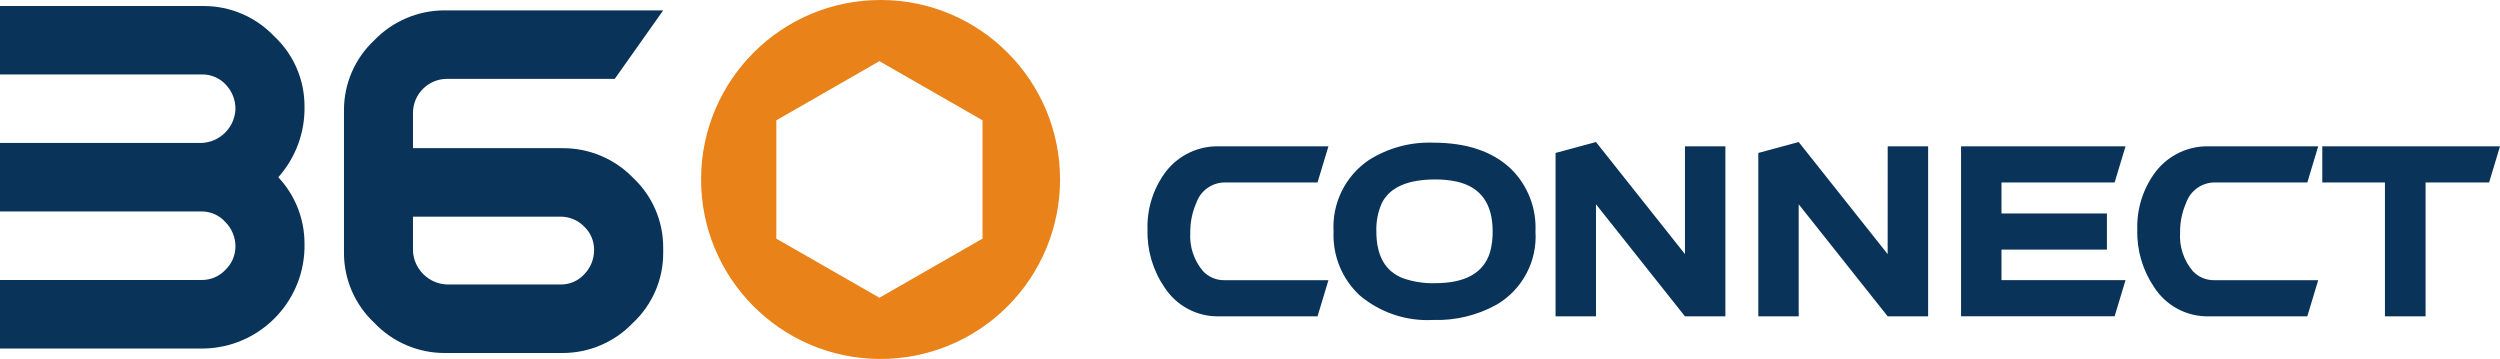
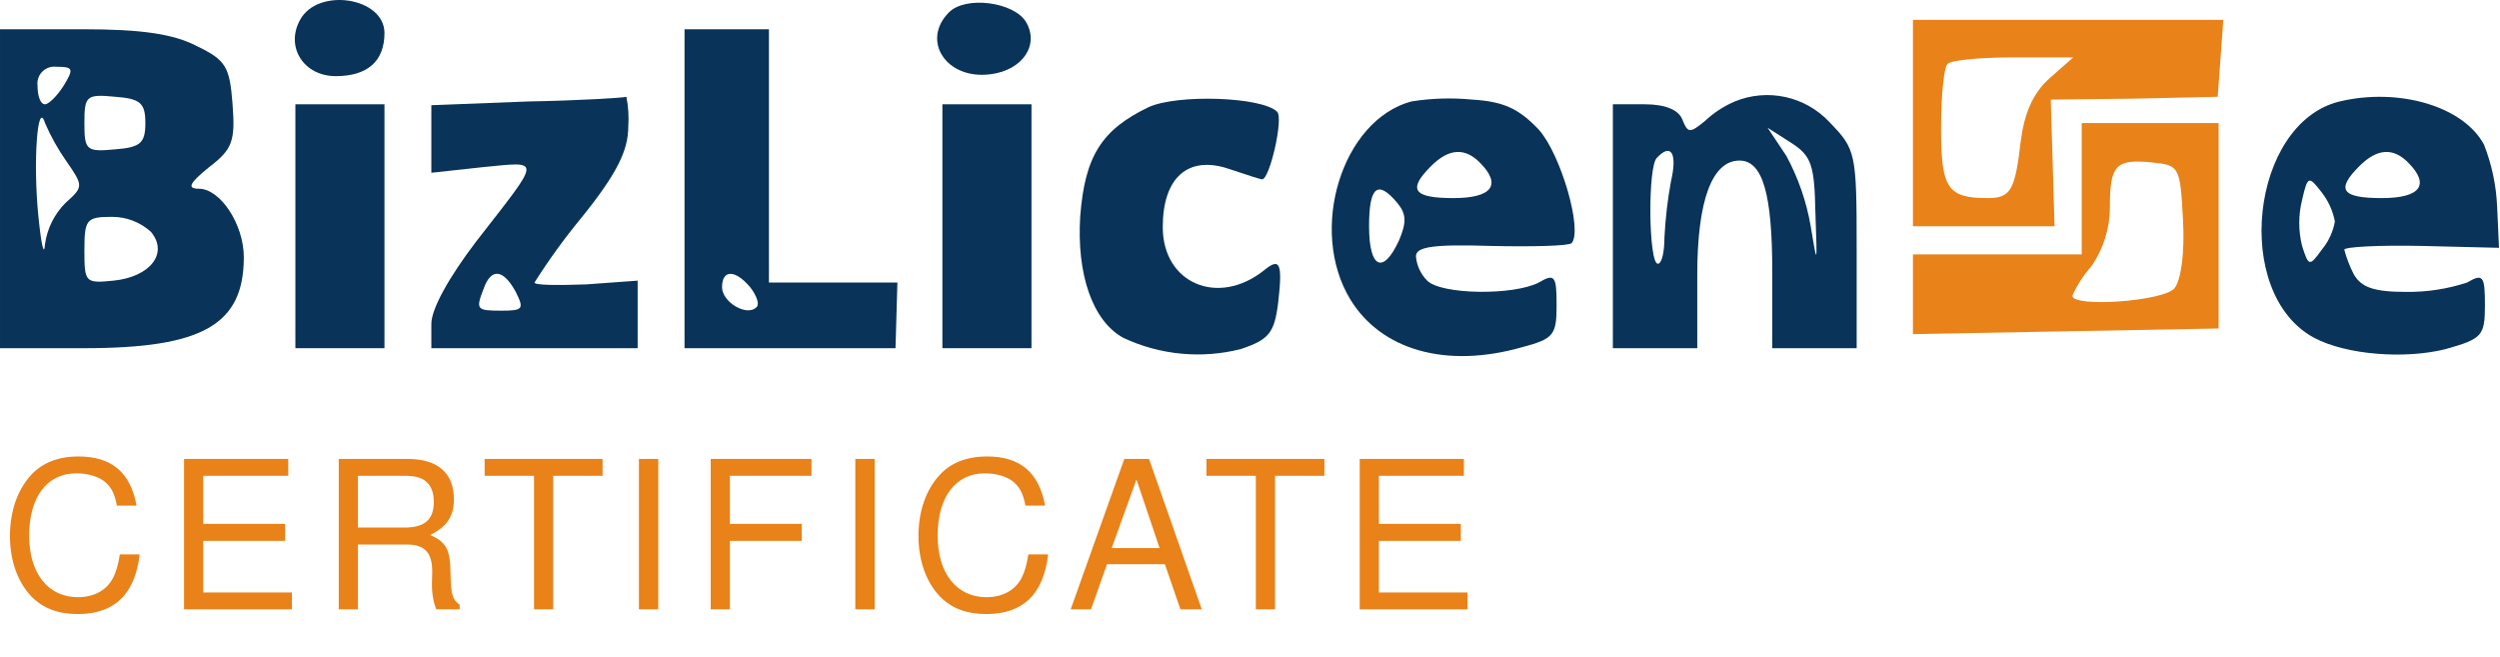
- <svg xmlns="http://www.w3.org/2000/svg" width="234.448" height="33.663" viewBox="0 0 234.448 33.663">
-   <g id="Group_1" data-name="Group 1" transform="translate(-924.726 -174.935)">
-     <g id="Group_16255" data-name="Group 16255" transform="translate(924.726 174.935)">
-       <g id="Group_6913" data-name="Group 6913" transform="translate(0)">
-         <path id="Path_11788" data-name="Path 11788" d="M75.194,46.988a9.092,9.092,0,0,0-6.6-2.828H49.49v6.418H68.4a2.978,2.978,0,0,1,2.264.953,3.26,3.26,0,0,1,.906,2.317A3.308,3.308,0,0,1,68.4,57H49.49v6.426H68.4a2.958,2.958,0,0,1,2.232,1,3.228,3.228,0,0,1,.938,2.287,3.051,3.051,0,0,1-.938,2.186,3.007,3.007,0,0,1-2.232.953H49.49V76.28H68.6a9.639,9.639,0,0,0,9.446-9.38v-.514a9.061,9.061,0,0,0-2.458-6.169,9.7,9.7,0,0,0,2.458-6.682A8.941,8.941,0,0,0,75.194,46.988Z" transform="translate(-49.49 -43.595)" fill="#093358" />
-         <path id="Path_11789" data-name="Path 11789" d="M238.415,59.211H224.4V55.867a3.194,3.194,0,0,1,3.169-3.154h15.752l4.542-6.423H227.374a9.133,9.133,0,0,0-6.6,2.8,8.94,8.94,0,0,0-2.846,6.59V69.041a8.965,8.965,0,0,0,2.846,6.554,9.083,9.083,0,0,0,6.6,2.826h11.042a9.1,9.1,0,0,0,6.6-2.817,8.929,8.929,0,0,0,2.848-6.533v-.511A8.931,8.931,0,0,0,245.047,62a9.128,9.128,0,0,0-6.632-2.786Zm2.07,11.8a2.947,2.947,0,0,1-2.264.985H227.568a3.316,3.316,0,0,1-3.169-3.148V65.635h13.815a3.081,3.081,0,0,1,2.232.922,2.975,2.975,0,0,1,.938,2.2,3.241,3.241,0,0,1-.9,2.257Z" transform="translate(-185.67 -45.317)" fill="#093358" />
-         <path id="Path_11791" data-name="Path 11791" d="M409.08,74.881A16.832,16.832,0,1,1,426.02,58.05,16.832,16.832,0,0,1,409.08,74.881Zm0-5.742,9.669-5.543V52.5l-9.669-5.546L399.413,52.5V63.6Z" transform="translate(-326.609 -41.218)" fill="#e88219" />
+ <svg xmlns="http://www.w3.org/2000/svg" width="266.501" height="69.957" viewBox="0 0 266.501 69.957">
+   <g id="Group_20887" data-name="Group 20887" transform="translate(-48.206 -307.042)">
+     <g id="Group_6913" data-name="Group 6913" transform="translate(48.205 412.042)">
+       <g id="qryhTY01" transform="translate(-13.998 -54.883)">
+         <path id="Path_33618" data-name="Path 33618" d="M46-48c-1.6,2.9.4,6,3.8,6S55-43.6,55-46.6C55-50.4,47.9-51.5,46-48Z" fill="#093358" />
+         <path id="Path_33619" data-name="Path 33619" d="M115.2-48.8c-3,3-.3,7.2,4.4,6.6,3.4-.4,5.3-3.1,3.8-5.6C122.1-49.9,117-50.6,115.2-48.8Z" fill="#093358" />
+         <path id="Path_33620" data-name="Path 33620" d="M218-37v11h15.1l-.2-6.8-.2-6.7,8.9-.1,8.9-.2.3-4.1.3-4.1H218Zm14.6-4.8c-1.8,1.6-2.7,3.7-3.1,6.7-.6,5.3-1.1,6.1-3.5,6.1-4.3,0-5-1-5-7.4,0-3.5.3-6.6.7-6.9.3-.4,3.5-.7,7-.7h6.4Z" fill="#e88219" />
+         <path id="Path_33621" data-name="Path 33621" d="M14-30v17h9c12.6,0,17-2.5,17-9.7,0-3.5-2.5-7.3-4.8-7.3-1.3,0-1-.6,1.1-2.3,2.5-1.9,2.8-2.8,2.5-6.7-.3-4-.7-4.7-3.8-6.2C32.5-46.5,29.1-47,22.8-47H14Zm6.8-11c-.7,1.1-1.6,2-2,2-.5,0-.8-.9-.8-2a1.8,1.8,0,0,1,2-2C21.8-43,21.9-42.8,20.8-41Zm8.7,4c0,2.1-.5,2.6-3.2,2.8-3.1.3-3.3.1-3.3-2.8s.2-3.1,3.3-2.8C29-39.6,29.5-39.1,29.5-37Zm-8.4,4.1c1.8,2.6,1.8,2.7-.1,4.4a7.716,7.716,0,0,0-2.2,4.4c-.1,1.4-.4.1-.7-2.9-.6-5.8-.1-12.6.7-10A22.861,22.861,0,0,0,21.1-32.9Zm9,7.5c1.9,2.3-.1,4.8-4,5.2-3,.3-3.1.2-3.1-3.2,0-3.3.2-3.6,2.9-3.6A6.164,6.164,0,0,1,30.1-25.4Z" fill="#093358" />
+         <path id="Path_33622" data-name="Path 33622" d="M87-30v17h22.5l.1-3.5.1-3.5H96V-47H87Zm7,10.5c.7.9,1,1.8.7,2.1-1,1.1-3.7-.5-3.7-2.1C91-21.4,92.4-21.4,94-19.5Z" fill="#093358" />
+         <path id="Path_33623" data-name="Path 33623" d="M70.3-39.3,60-38.9v7.2l5.5-.6c6.3-.6,6.3-1.1-.7,7.9-2.9,3.8-4.8,7.2-4.8,8.8V-13H82v-7.2l-5.5.4c-3,.1-5.5.1-5.5-.2a67.9,67.9,0,0,1,5-6.9c3.8-4.7,5-7.2,5-9.7a12.019,12.019,0,0,0-.2-3.2C80.6-39.7,75.9-39.4,70.3-39.3ZM69-19c.9,1.8.8,2-1.5,2-2.7,0-2.8-.1-1.9-2.4C66.4-21.6,67.7-21.4,69-19Z" fill="#093358" />
+         <path id="Path_33624" data-name="Path 33624" d="M136.5-38.7c-5,2.4-6.8,5.2-7.3,11.6-.4,6.2,1.3,11.2,4.6,13a18.69,18.69,0,0,0,12.5,1.2c3-1,3.6-1.7,4-4.9.5-4.3.2-4.9-1.5-3.5-4.9,3.9-10.8,1.4-10.8-4.6,0-5.3,2.7-7.7,7.1-6.2,1.8.6,3.3,1.1,3.5,1.1.8,0,2.3-6.5,1.6-7.2C148.6-39.8,139.6-40.1,136.5-38.7Z" fill="#093358" />
+         <path id="Path_33625" data-name="Path 33625" d="M164.5-39.3c-7.4,2-11,13.7-6.5,21.1,3.3,5.4,10.2,7.4,18.3,5.1,3.4-.9,3.7-1.3,3.7-4.5,0-3.1-.2-3.4-1.9-2.4-2.7,1.4-10.4,1.3-11.9-.2a4.151,4.151,0,0,1-1.2-2.6c0-1,1.8-1.3,8-1.1,4.4.1,8.3,0,8.6-.3,1.2-1.3-1.1-9.4-3.5-12.1-2.1-2.2-3.7-3-7.1-3.2A25.415,25.415,0,0,0,164.5-39.3Zm7.3,6.5c2.4,2.4,1.3,3.8-2.8,3.8-4.3,0-4.9-.9-2.4-3.4C168.5-34.3,170.2-34.4,171.8-32.8ZM163-28.5c1,1.2,1,2.1.2,4-1.7,3.7-3.2,3-3.2-1.5C160-30.2,160.9-31,163-28.5Z" fill="#093358" />
+         <path id="Path_33626" data-name="Path 33626" d="M199-39.3a10.944,10.944,0,0,0-3.2,2.1c-1.6,1.3-1.8,1.3-2.4-.2-.4-1-1.8-1.6-4-1.6H186v26h9v-7.8c0-8,1.6-12.2,4.5-12.2,2.5,0,3.5,3.6,3.5,11.9V-13h9V-23.6c0-10.3-.1-10.6-2.9-13.5A9.1,9.1,0,0,0,199-39.3Zm8.6,11.9c.2,5.6.2,5.7-.5,1.4a24.445,24.445,0,0,0-2.6-7.5l-2-3,2.5,1.6C207.2-33.5,207.5-32.5,207.6-27.4Zm-15.4-3.4a46.183,46.183,0,0,0-.7,6c0,1.6-.3,2.8-.7,2.8-1,0-1.1-10.4-.1-11.3C192.2-34.9,192.9-33.8,192.2-30.8Z" fill="#093358" />
+         <path id="Path_33627" data-name="Path 33627" d="M263.5-39.3C254-37,252-18.8,260.8-14.1c3.4,1.8,9.6,2.3,14,1.2,3.9-1.1,4.2-1.4,4.2-4.7,0-3.1-.2-3.4-1.9-2.4a20.075,20.075,0,0,1-6.5,1c-3.5,0-4.8-.5-5.6-1.9a13.553,13.553,0,0,1-1-2.6c0-.3,3.7-.5,8.3-.4l8.2.2-.2-4.4a20.408,20.408,0,0,0-1.4-6.6C276.7-38.8,269.8-40.8,263.5-39.3Zm7.3,6.5c2.4,2.4,1.3,3.8-2.8,3.8-4.3,0-4.9-.9-2.4-3.4C267.5-34.3,269.2-34.4,270.8-32.8ZM263-26.5a6.517,6.517,0,0,1-1.4,3c-1.3,1.8-1.4,1.8-2.1-.4a10.134,10.134,0,0,1,0-4.9c.6-2.6.7-2.6,2.1-.8A7.253,7.253,0,0,1,263-26.5Z" fill="#093358" />
+         <path id="Path_33628" data-name="Path 33628" d="M45.5-26v13H55V-39H45.5Z" fill="#093358" />
+         <path id="Path_33629" data-name="Path 33629" d="M114.5-26v13H124V-39h-9.5Z" fill="#093358" />
+         <path id="Path_33630" data-name="Path 33630" d="M236-30v7H218v8.5l16.3-.3,16.3-.3V-37H236Zm10.8,3.3c.2,3.5-.2,6.4-.9,7.3-1.1,1.4-10.9,2.1-10.9.8a12.585,12.585,0,0,1,2-3.1,10.985,10.985,0,0,0,2-6.3c0-4.5.6-5.2,4.5-4.8C246.4-32.5,246.5-32.4,246.8-26.7Z" fill="#e88219" />
      </g>
-       <path id="Path_32223" data-name="Path 32223" d="M7.372-28.251H17.6l-1.023,3.389H7.833a2.845,2.845,0,0,0-2.627,1.925,6.649,6.649,0,0,0-.562,2.768,5.062,5.062,0,0,0,1.2,3.63,2.673,2.673,0,0,0,1.986.842H17.6l-1.023,3.39H7.372a5.942,5.942,0,0,1-5.154-2.728A9.142,9.142,0,0,1,.633-20.409a8.583,8.583,0,0,1,1.745-5.5A6.127,6.127,0,0,1,7.372-28.251Zm14.721,7.982q0,3.43,2.507,4.392a8.37,8.37,0,0,0,3.008.461q4.272,0,5.154-2.928A7.159,7.159,0,0,0,33-20.269q0-3.911-3.369-4.673a9.366,9.366,0,0,0-2.026-.2q-3.871,0-4.994,2.206A6.04,6.04,0,0,0,22.093-20.269Zm14.922,0a7.4,7.4,0,0,1-3.63,6.859,11.5,11.5,0,0,1-5.977,1.444,9.839,9.839,0,0,1-6.9-2.327,7.715,7.715,0,0,1-2.427-5.977,7.558,7.558,0,0,1,3.289-6.679,10.579,10.579,0,0,1,6.037-1.645q4.733,0,7.321,2.467A7.724,7.724,0,0,1,37.015-20.269Zm14.019-7.982h3.791v15.945H51.034L42.691-22.816v10.509H38.9V-27.629l3.791-1.023,8.343,10.509Zm19.013,0h3.791v15.945H70.047L61.7-22.816v10.509H57.913V-27.629L61.7-28.652l8.343,10.509Zm10.67,9.687V-15.7H92.35l-1.023,3.39h-14.4V-28.251H92.35l-1.023,3.389H80.717v2.908h9.888v3.39Zm19.475-9.687h10.229L109.4-24.862h-8.744a2.845,2.845,0,0,0-2.627,1.925,6.649,6.649,0,0,0-.562,2.768,5.062,5.062,0,0,0,1.2,3.63,2.674,2.674,0,0,0,1.986.842h9.767l-1.023,3.39h-9.206a5.942,5.942,0,0,1-5.154-2.728,9.142,9.142,0,0,1-1.584-5.375A8.583,8.583,0,0,1,95.2-25.9,6.127,6.127,0,0,1,100.192-28.251Zm10.61,3.389v-3.389h16.667l-1.023,3.389h-5.957v12.555h-3.811V-24.862Z" transform="translate(106.98 41.972)" fill="#093358" />
+     </g>
+     <g id="Group_20885" data-name="Group 20885" transform="translate(180.206 292.999)">
+       <text id="Certificate" transform="translate(-132 79)" fill="#e88219" font-size="22" font-family="Helvetica" letter-spacing="0.08em">
+         <tspan x="0" y="0">CERTIFICATE</tspan>
+       </text>
    </g>
  </g>
</svg>
